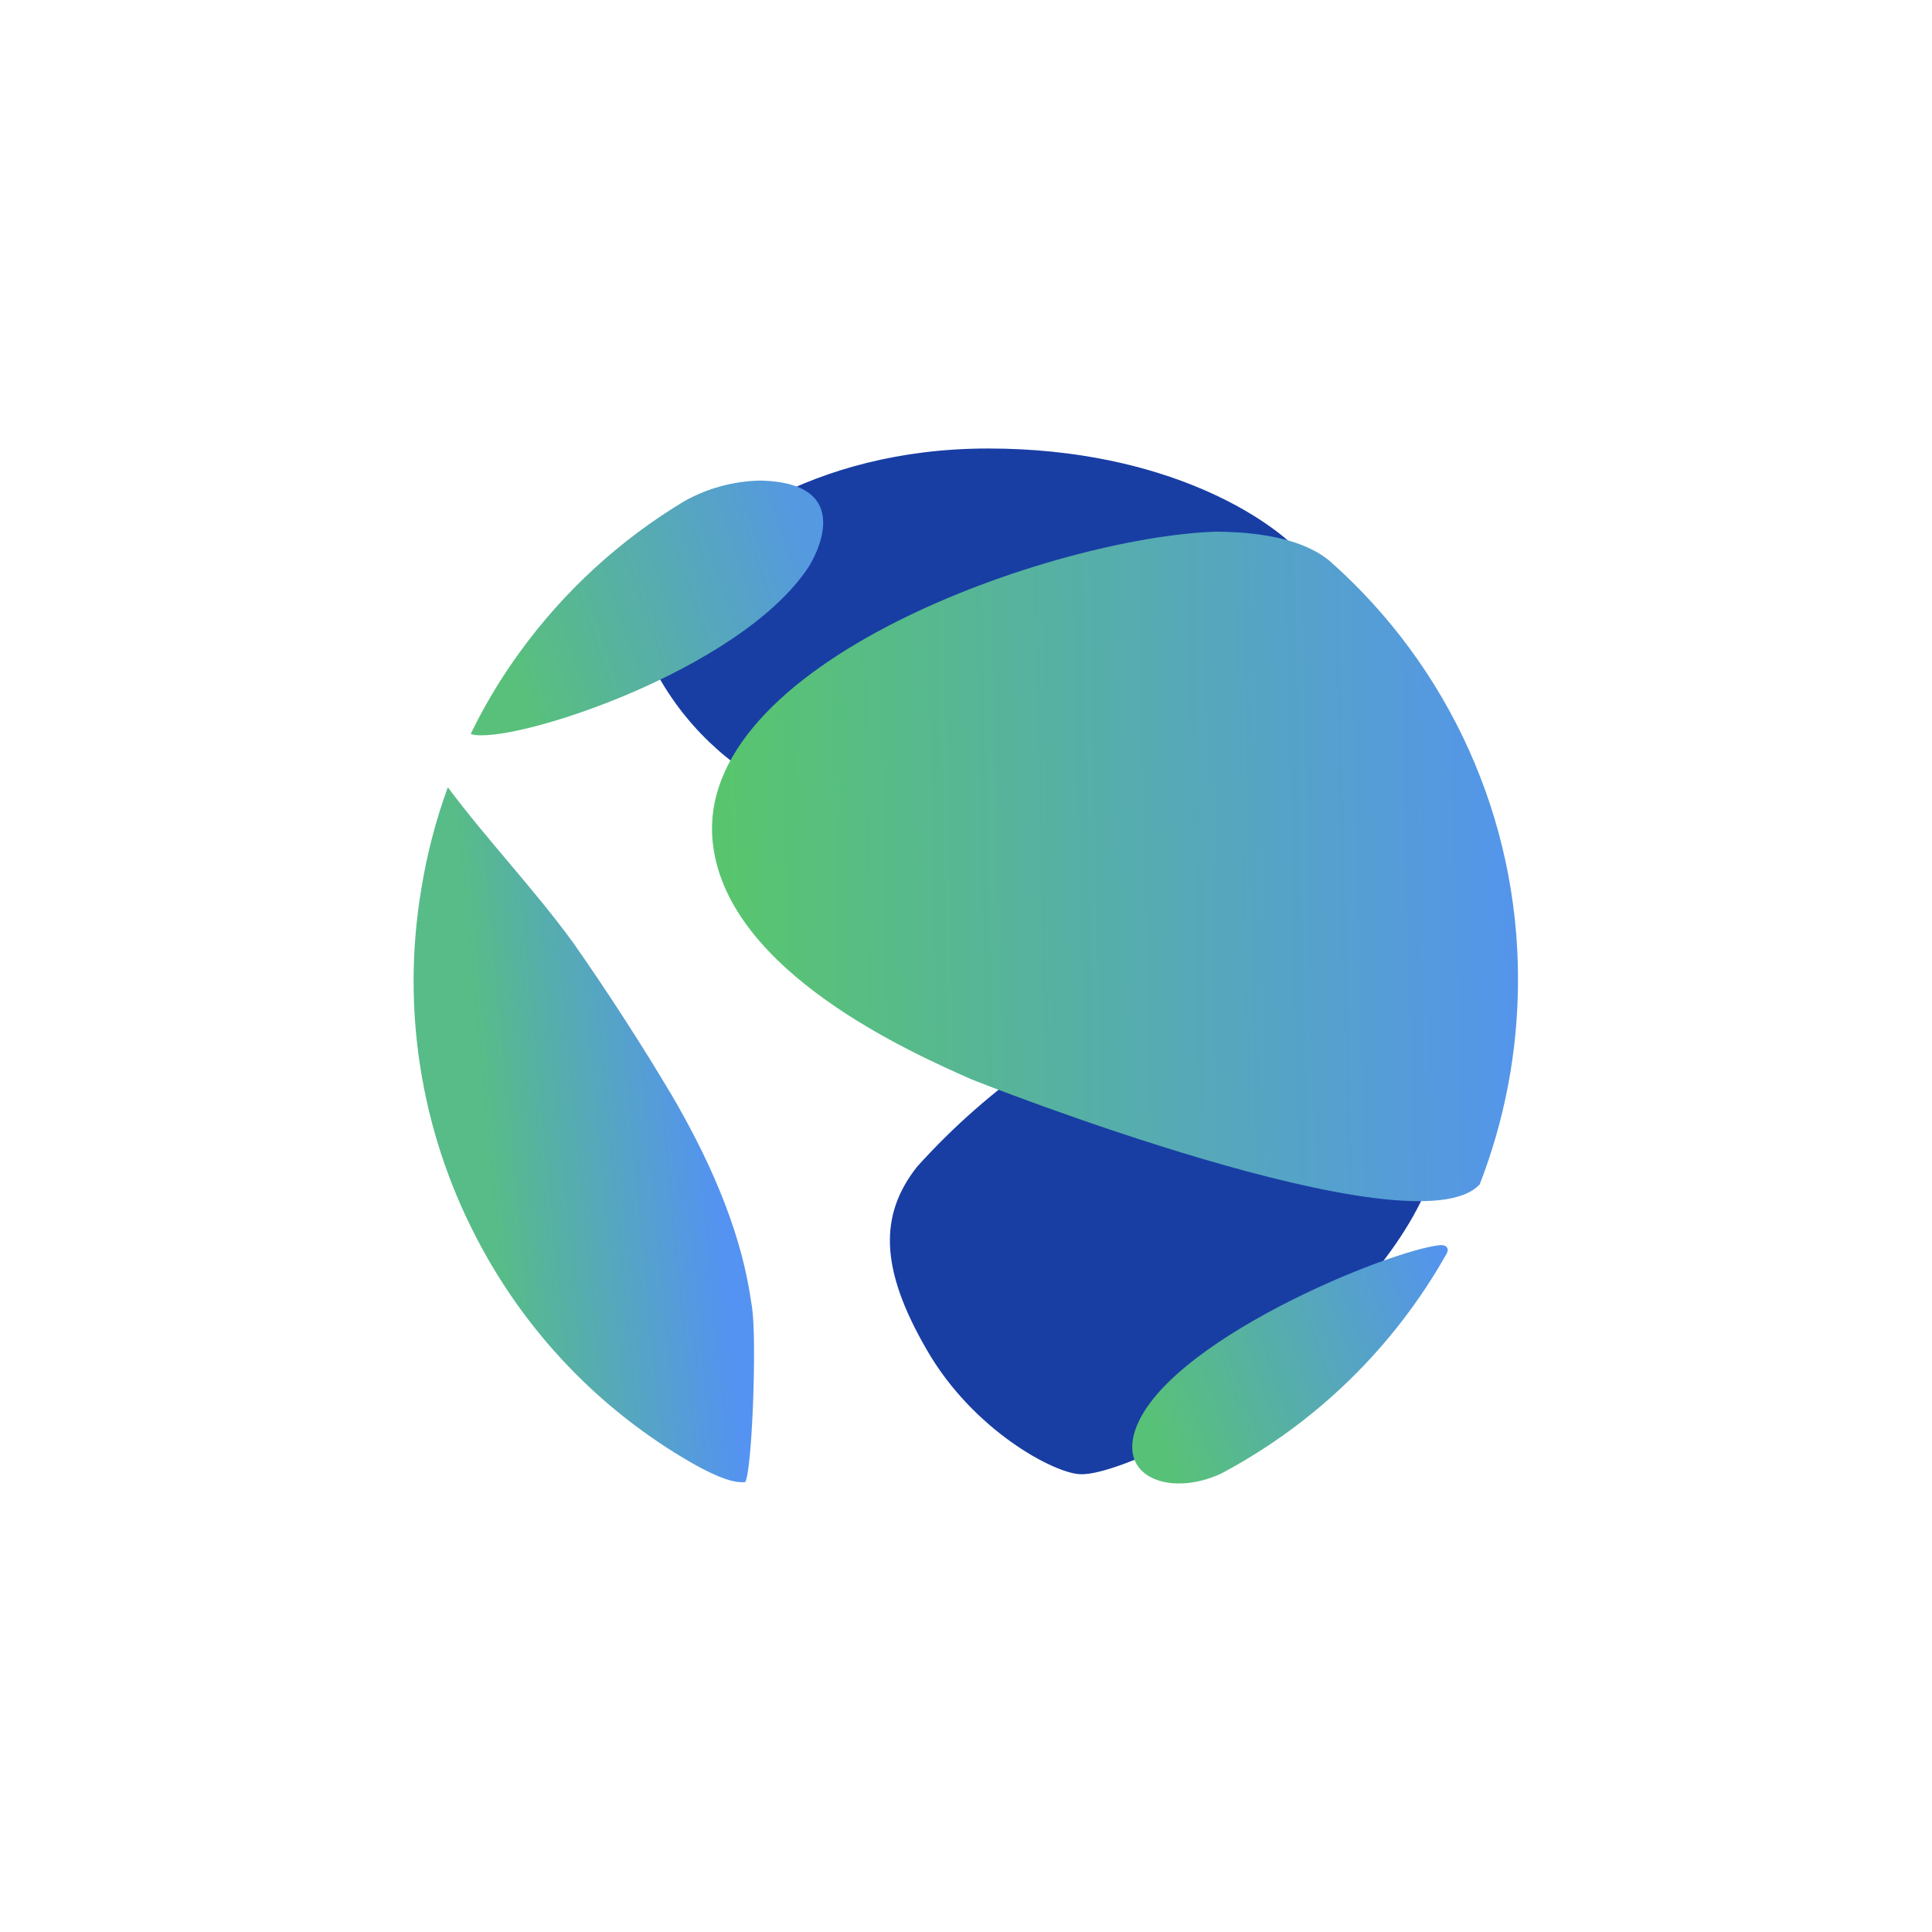
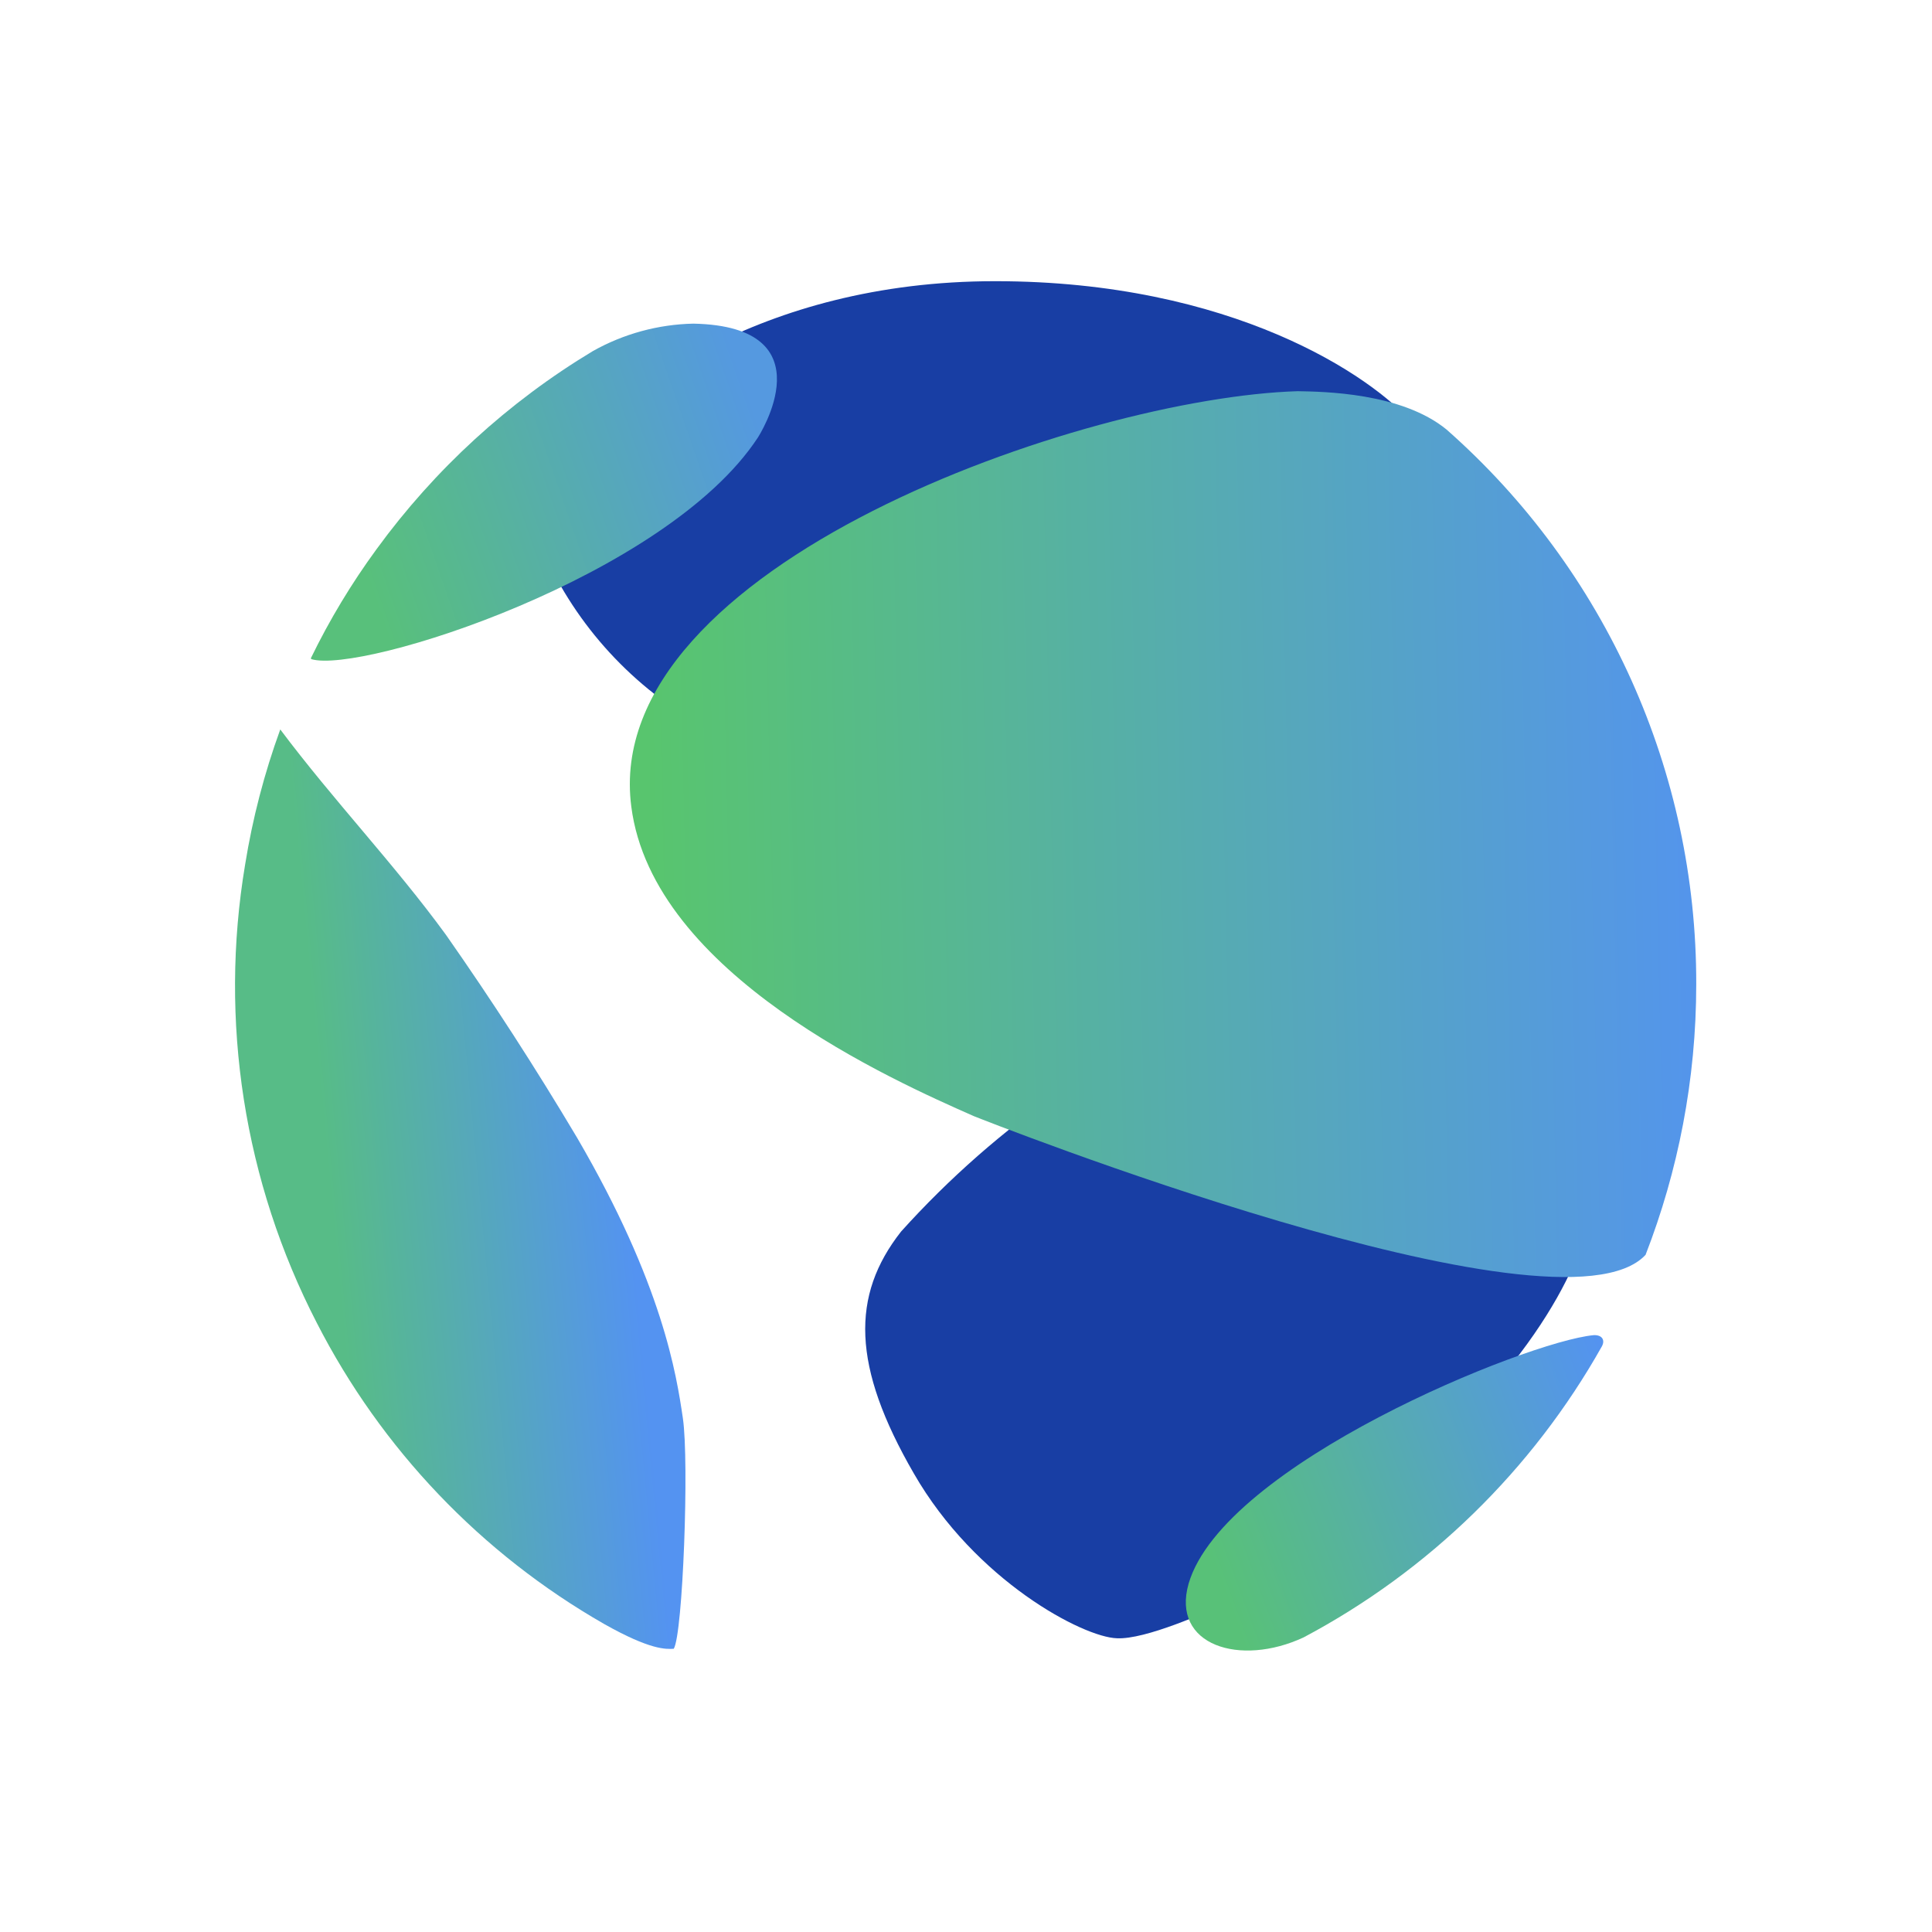
<svg xmlns="http://www.w3.org/2000/svg" viewBox="0 0 56 56">
  <defs>
    <linearGradient id="ai2d21lqy" x1="15.17" y1="20.33" x2="23.88" y2="17.32" gradientUnits="userSpaceOnUse">
      <stop stop-color="#58C07B" />
      <stop offset="1" stop-color="#5599E0" />
    </linearGradient>
    <linearGradient id="bi2d21lqy" x1="10.58" y1="29.08" x2="20.25" y2="28.16" gradientUnits="userSpaceOnUse">
      <stop offset=".32" stop-color="#57BC87" />
      <stop offset=".99" stop-color="#5493F1" />
    </linearGradient>
    <linearGradient id="ci2d21lqy" x1="21.12" y1="25.11" x2="45.23" y2="24.57" gradientUnits="userSpaceOnUse">
      <stop stop-color="#58C56E" />
      <stop offset="1" stop-color="#5492F3" />
    </linearGradient>
    <linearGradient id="di2d21lqy" x1="33.26" y1="40.59" x2="42.27" y2="37.28" gradientUnits="userSpaceOnUse">
      <stop stop-color="#58C178" />
      <stop offset="1" stop-color="#5493F0" />
    </linearGradient>
  </defs>
  <rect x="0" y="0" width="56" height="56" fill="#fff" />
-   <g>
-     <path d="M18.67 18.76a8.21 8.21 0 0 0 3.48 3.94c2.22 1.37 11.35-3.82 15.64-6.58-.89-1.04-3.96-3.12-9.15-3.12-5.2 0-8.35 2.54-9.28 3.82l-.7 1.94Zm15.11 23.17c-.53.24-1.85.83-2.47.8-.74-.02-3.1-1.26-4.45-3.61-1.36-2.35-1.38-3.9-.28-5.3a20.13 20.13 0 0 1 3.53-3.1l11.6 1.97c.12.66-.27 2.6-2.77 5.2-2.5 2.57-4.33 3.7-4.94 3.94l-.22.1Z" fill="#183EA4" />
-     <path d="M23.44 16.43c-2 3.04-8.68 5.18-9.78 4.85l-.01-.02a15.53 15.53 0 0 1 1.44-2.39 16.2 16.2 0 0 1 4.74-4.34 4.7 4.7 0 0 1 2.2-.6c2.98.06 1.43 2.47 1.41 2.5Z" fill="url(#ai2d21lqy)" />
-     <path d="M21.8 37.91c.14.96 0 4.73-.2 5.05-.17.01-.51.03-1.52-.54a16 16 0 0 1-6.3-6.6 16.1 16.1 0 0 1-1.57-10.04 16.14 16.14 0 0 1 .77-2.96c1.16 1.55 2.5 2.95 3.63 4.5a71.44 71.44 0 0 1 2.87 4.44c1.88 3.22 2.18 5.2 2.32 6.15Z" fill="url(#bi2d21lqy)" />
-     <path d="M44 28.4c0 2.1-.4 4.1-1.11 5.93-1.89 2.04-14.6-2.99-14.72-3.04-1.74-.77-7.03-3.1-7.5-6.78-.69-5.28 9.93-8.96 14.6-9.1.56.01 2.27.03 3.26.84A16.15 16.15 0 0 1 44 28.4Z" fill="url(#ci2d21lqy)" />
-     <path d="M35.4 42.71c-1.39.65-2.91.18-2.52-1.18.77-2.61 7.4-5.3 8.87-5.44.19-.01.26.11.18.25a16.22 16.22 0 0 1-6.53 6.37Z" fill="url(#di2d21lqy)" />
+   <g transform="translate(-9.05,-9.05) scale(1.3231)">
+     <g>
+       <path d="M18.67 18.76a8.21 8.21 0 0 0 3.48 3.94c2.22 1.37 11.35-3.82 15.64-6.58-.89-1.04-3.96-3.12-9.15-3.12-5.2 0-8.35 2.54-9.28 3.82l-.7 1.94Zm15.11 23.17c-.53.24-1.85.83-2.47.8-.74-.02-3.1-1.26-4.45-3.61-1.36-2.35-1.38-3.9-.28-5.3a20.13 20.13 0 0 1 3.53-3.1l11.6 1.97c.12.66-.27 2.6-2.77 5.2-2.5 2.57-4.33 3.7-4.94 3.94l-.22.1Z" fill="#183EA4" />
+       <path d="M23.44 16.43c-2 3.04-8.68 5.18-9.78 4.85l-.01-.02a15.53 15.53 0 0 1 1.44-2.39 16.2 16.2 0 0 1 4.74-4.34 4.7 4.7 0 0 1 2.2-.6c2.98.06 1.43 2.47 1.41 2.5Z" fill="url(#ai2d21lqy)" />
+       <path d="M21.8 37.91c.14.96 0 4.73-.2 5.05-.17.01-.51.03-1.52-.54a16 16 0 0 1-6.3-6.6 16.1 16.1 0 0 1-1.57-10.04 16.14 16.14 0 0 1 .77-2.96c1.16 1.55 2.5 2.95 3.63 4.5a71.44 71.44 0 0 1 2.87 4.44c1.88 3.22 2.18 5.2 2.32 6.15Z" fill="url(#bi2d21lqy)" />
+       <path d="M44 28.4c0 2.1-.4 4.1-1.11 5.93-1.89 2.04-14.6-2.99-14.72-3.04-1.74-.77-7.03-3.1-7.5-6.78-.69-5.28 9.93-8.96 14.6-9.1.56.01 2.27.03 3.26.84A16.15 16.15 0 0 1 44 28.4Z" fill="url(#ci2d21lqy)" />
+       <path d="M35.4 42.71c-1.39.65-2.91.18-2.52-1.18.77-2.61 7.4-5.3 8.87-5.44.19-.01.26.11.18.25a16.22 16.22 0 0 1-6.53 6.37Z" fill="url(#di2d21lqy)" />
+     </g>
  </g>
</svg>
